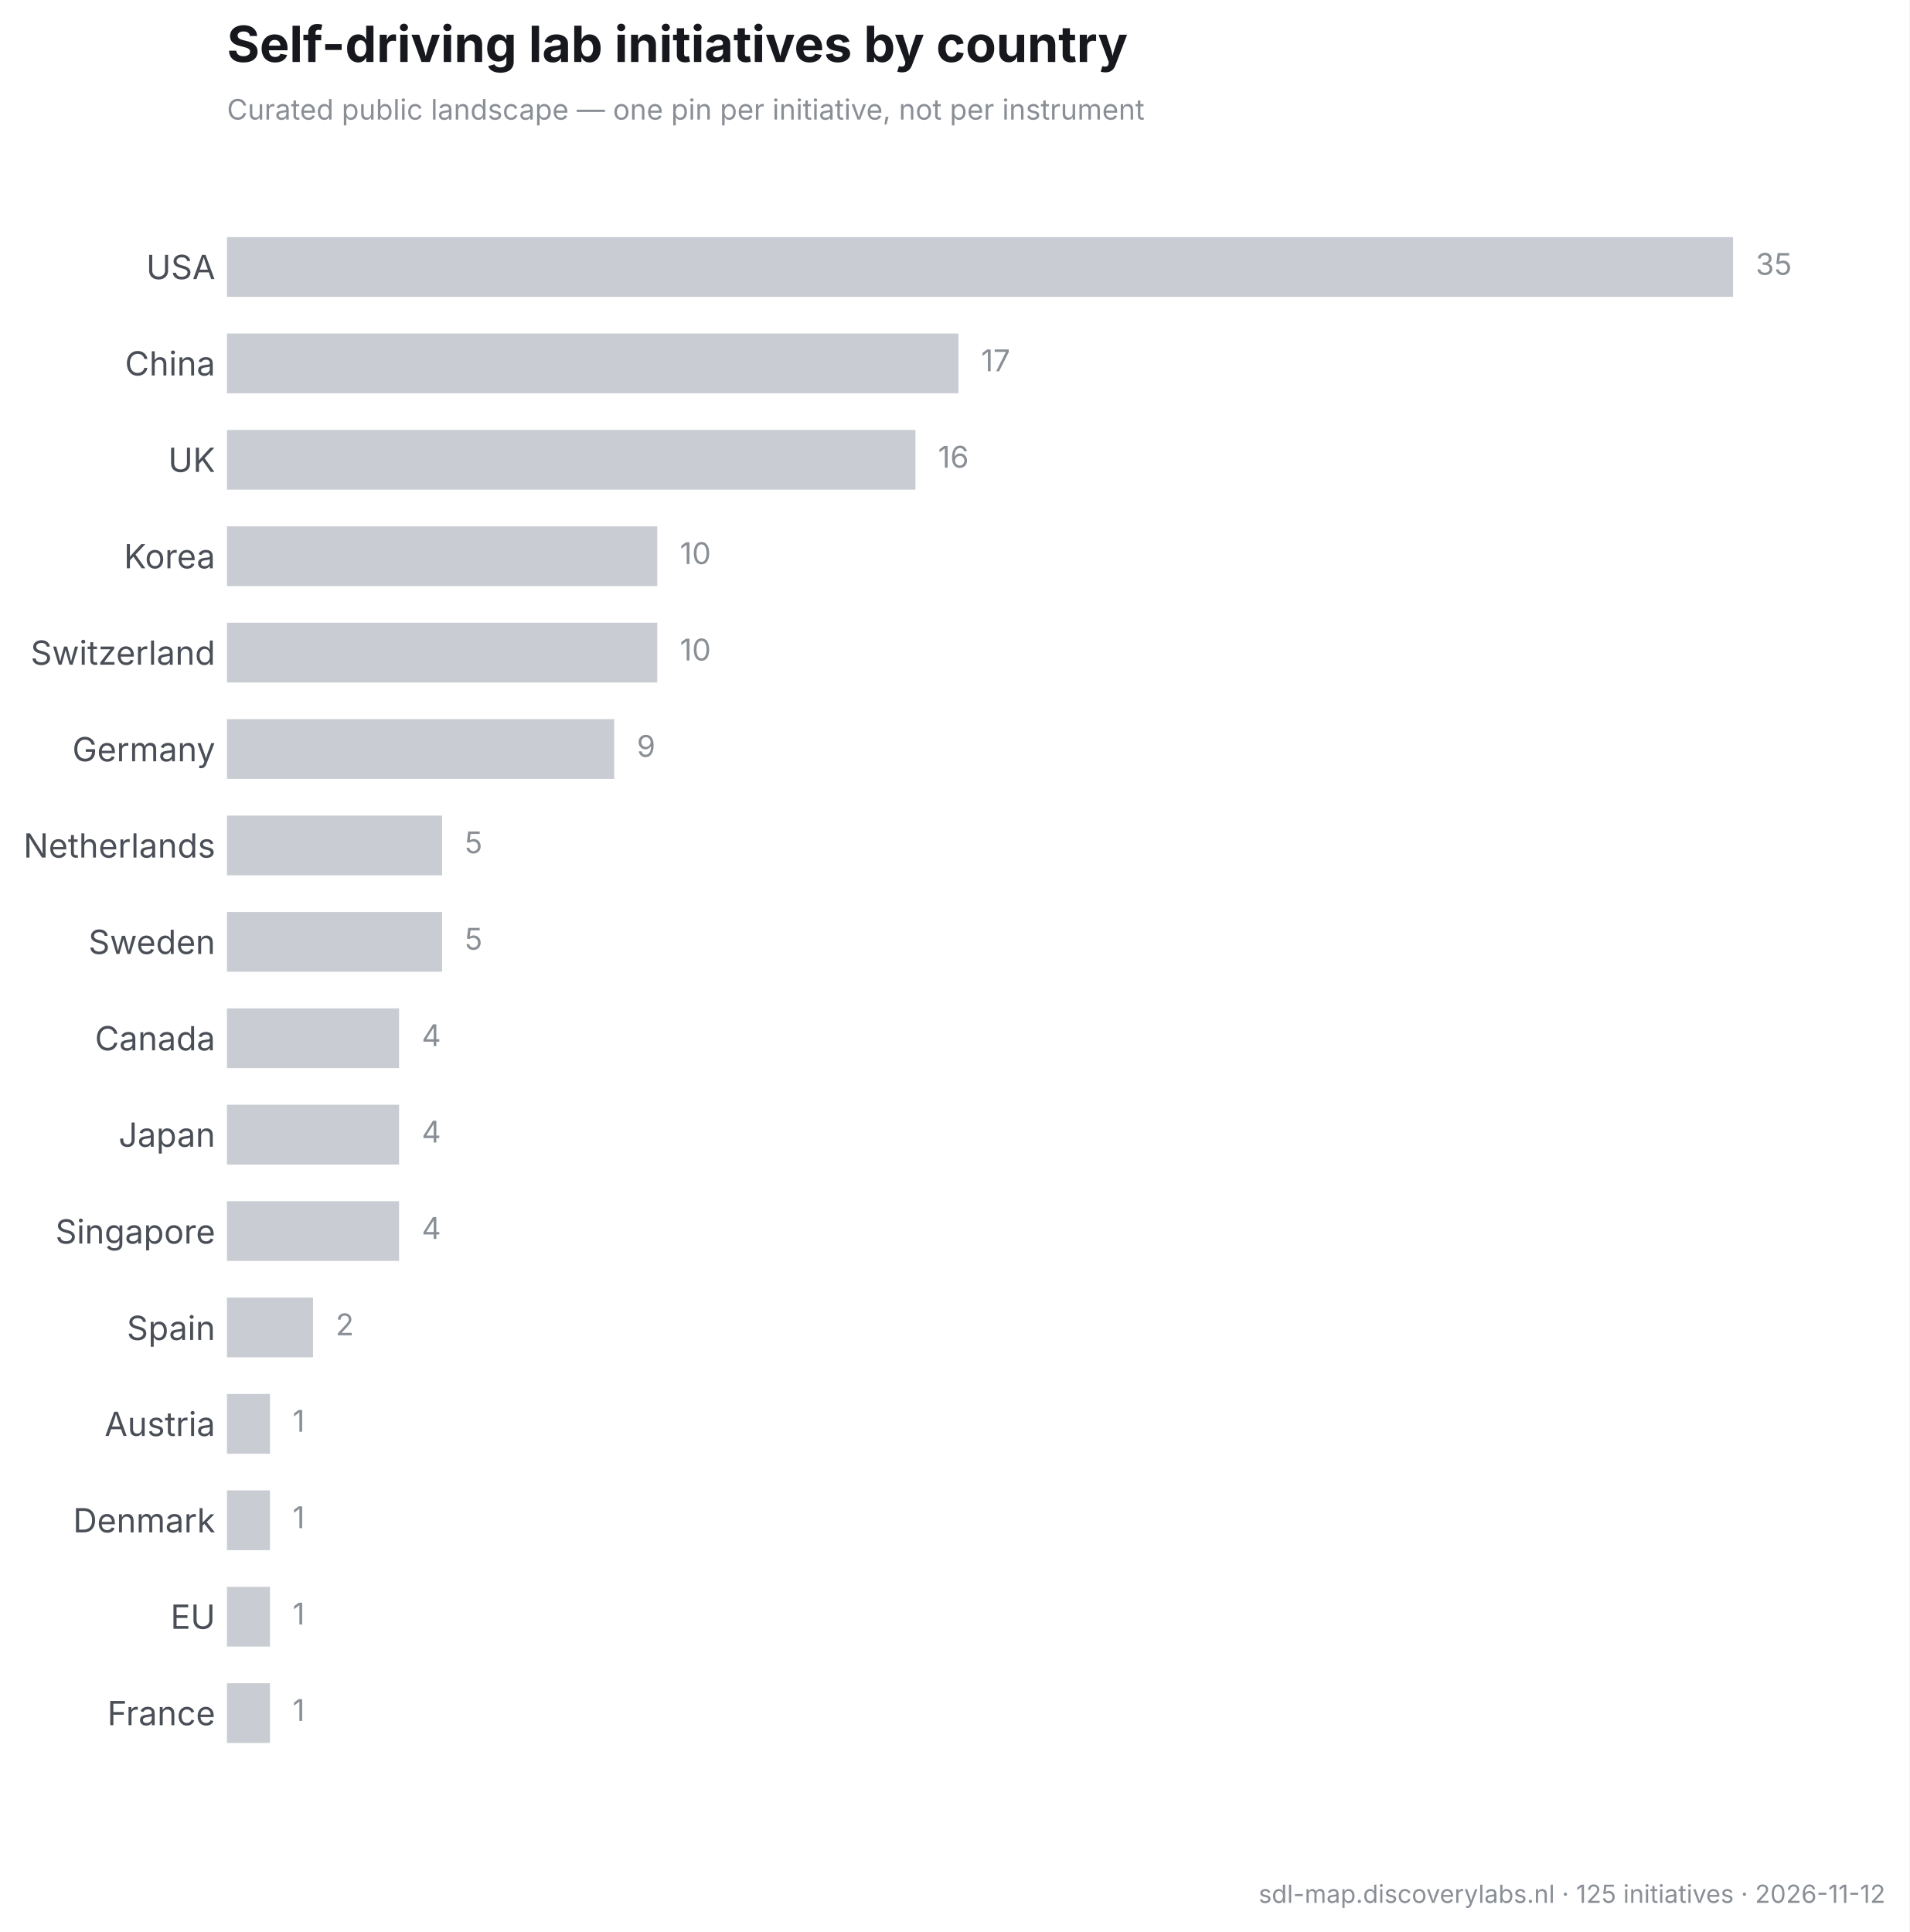
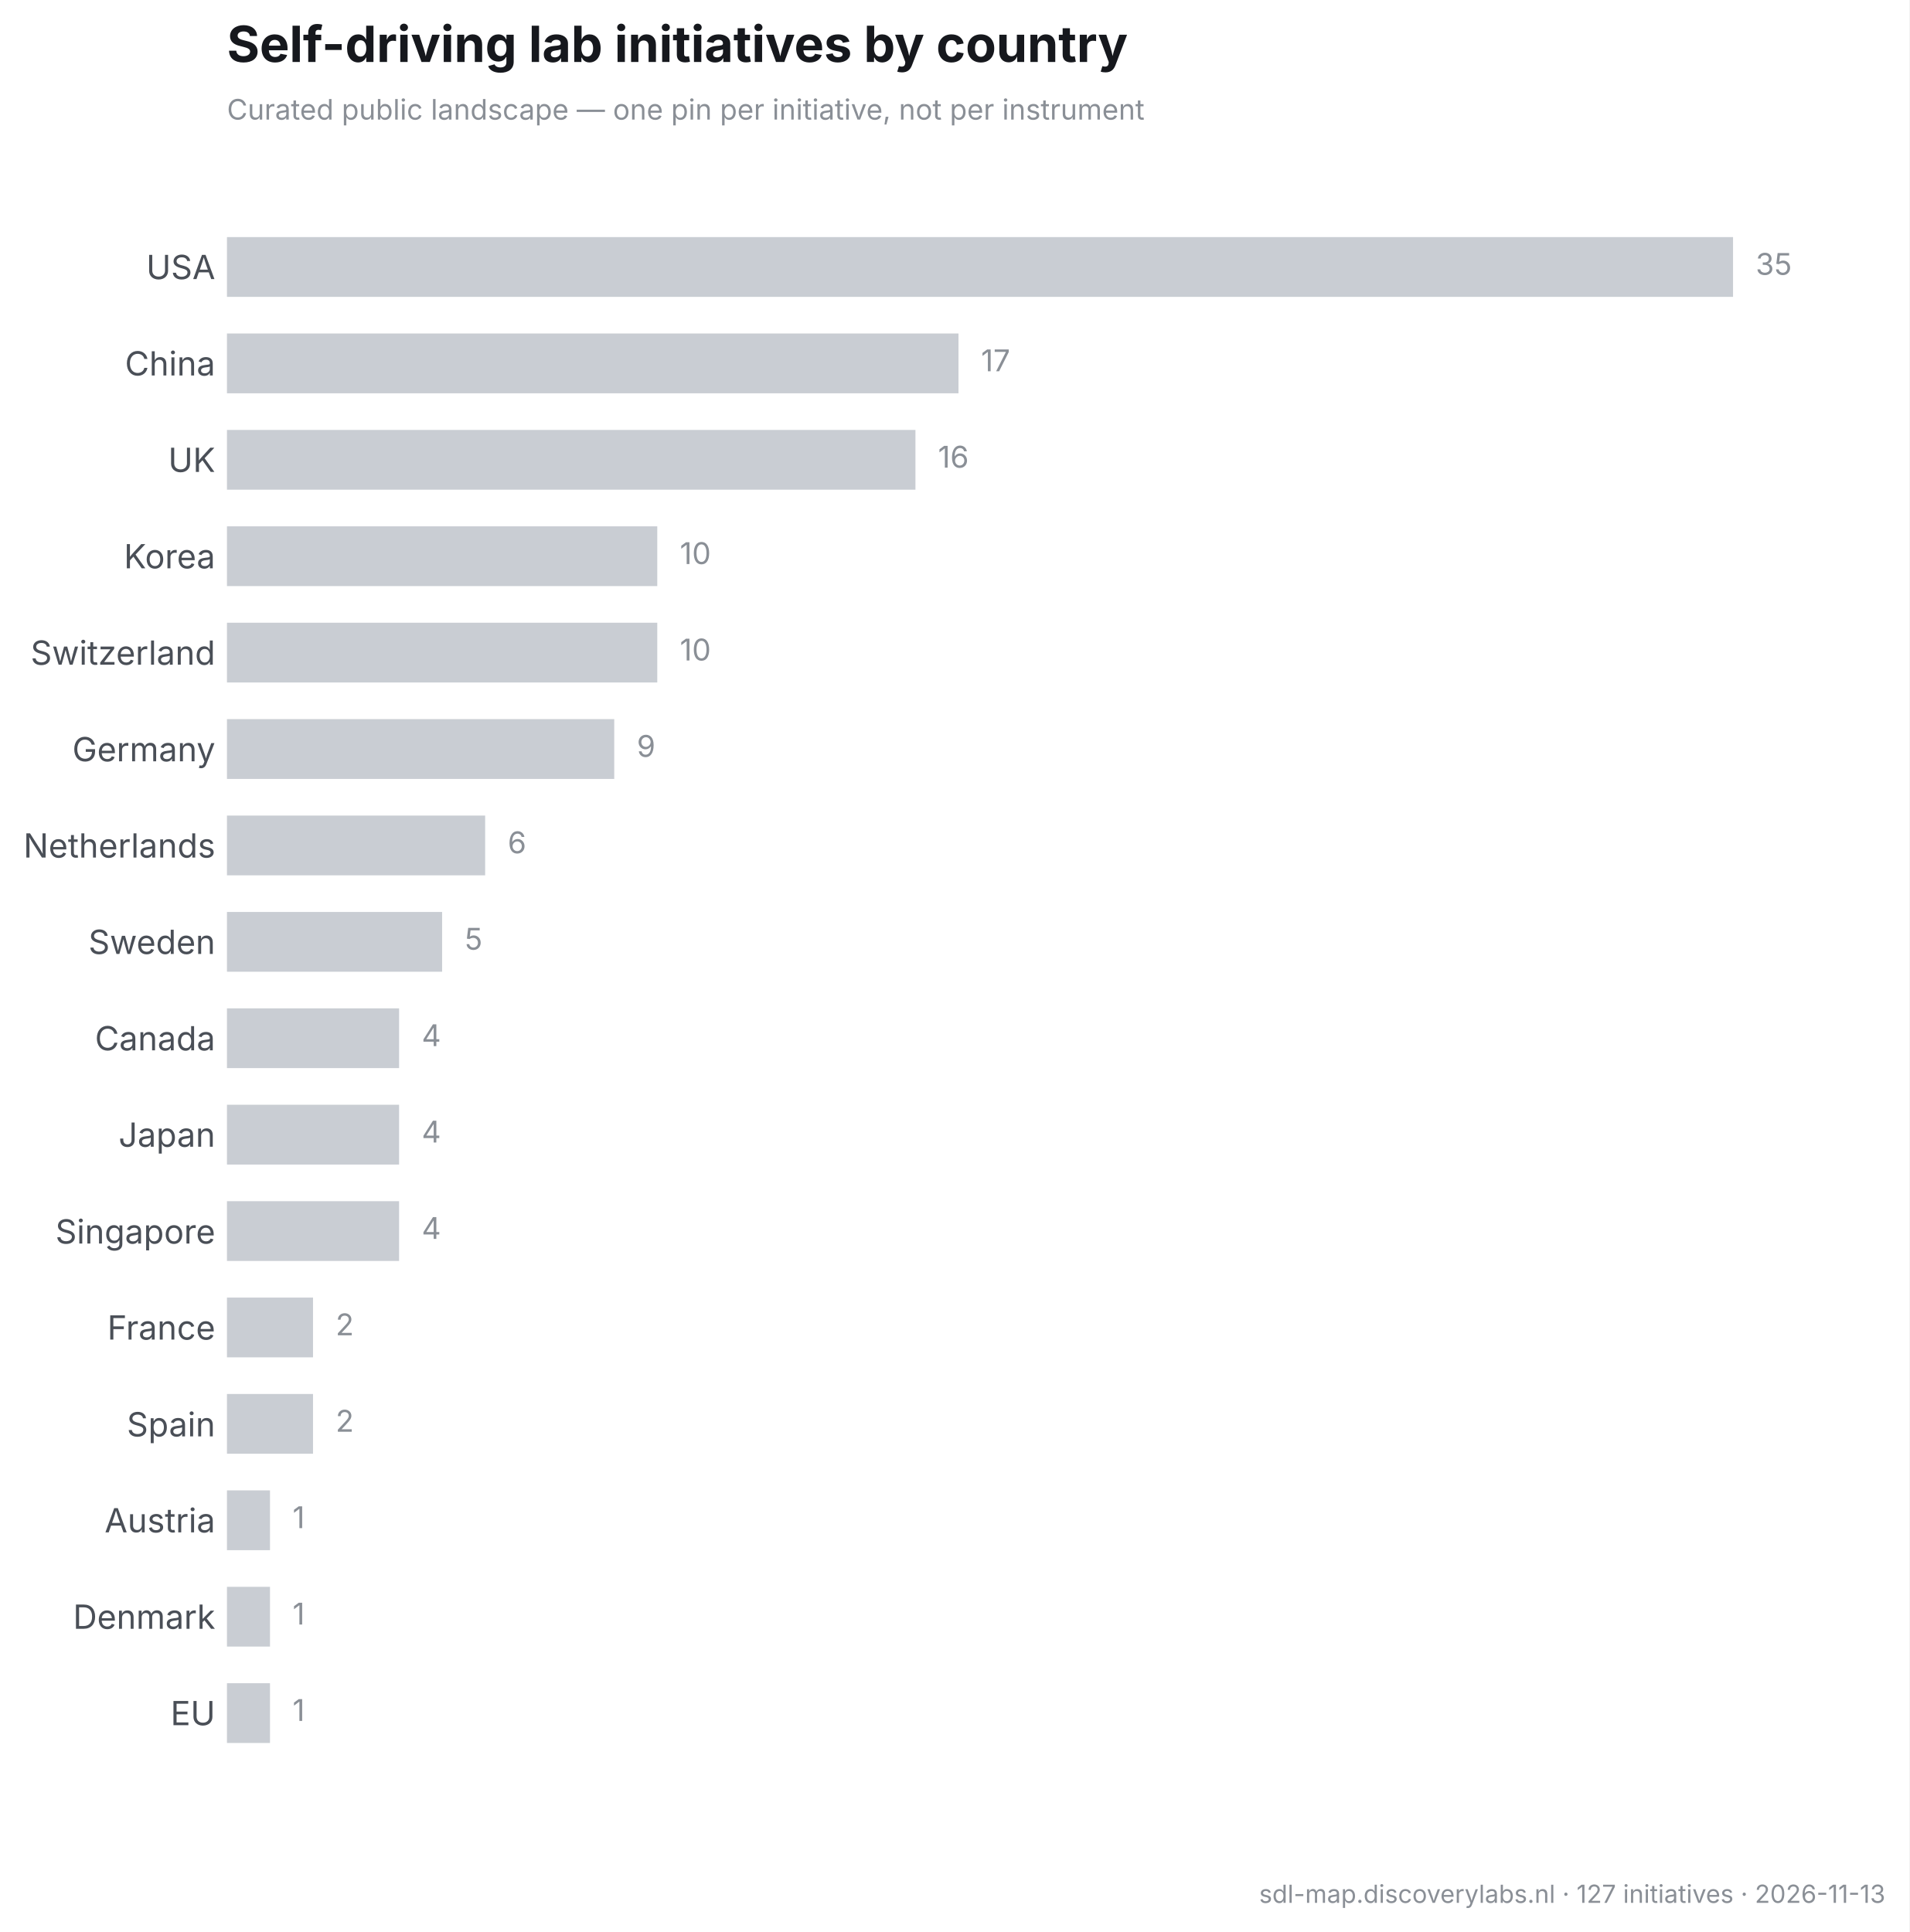
<svg xmlns="http://www.w3.org/2000/svg" width="573.639pt" height="580.576pt" viewBox="0 0 573.639 580.576" version="1.1">
  <defs>
    <style type="text/css">*{stroke-linejoin: round; stroke-linecap: butt}</style>
  </defs>
  <g id="figure_1">
    <g id="patch_1">
      <path d="M 0 580.576  L 573.639 580.576  L 573.639 0  L 0 0  z " style="fill: #ffffff" />
    </g>
    <g id="axes_1">
      <g id="patch_2">
        <path d="M 68.189 546.4  L 561.399 546.4  L 561.399 48.626  L 68.189 48.626  z " style="fill: #ffffff" />
      </g>
      <g id="matplotlib.axis_1" />
      <g id="matplotlib.axis_2">
        <g id="ytick_1">
          <g id="line2d_1" />
          <g id="text_1">
            <text style="font-size: 10px; font-family: 'Inter', 'Helvetica Neue', 'Arial', 'DejaVu Sans', 'Bitstream Vera Sans', 'Computer Modern Sans Serif', 'Lucida Grande', 'Verdana', 'Geneva', 'Lucid', 'Helvetica', 'Avant Garde', sans-serif; text-anchor: end; fill: #4a4f57" x="64.689" y="83.87" transform="rotate(-0 64.68906 83.8703)">USA</text>
          </g>
        </g>
        <g id="ytick_2">
          <g id="line2d_2" />
          <g id="text_2">
            <text style="font-size: 10px; font-family: 'Inter', 'Helvetica Neue', 'Arial', 'DejaVu Sans', 'Bitstream Vera Sans', 'Computer Modern Sans Serif', 'Lucida Grande', 'Verdana', 'Geneva', 'Lucid', 'Helvetica', 'Avant Garde', sans-serif; text-anchor: end; fill: #4a4f57" x="64.689" y="112.841" transform="rotate(-0 64.68906 112.841)">China</text>
          </g>
        </g>
        <g id="ytick_3">
          <g id="line2d_3" />
          <g id="text_3">
            <text style="font-size: 10px; font-family: 'Inter', 'Helvetica Neue', 'Arial', 'DejaVu Sans', 'Bitstream Vera Sans', 'Computer Modern Sans Serif', 'Lucida Grande', 'Verdana', 'Geneva', 'Lucid', 'Helvetica', 'Avant Garde', sans-serif; text-anchor: end; fill: #4a4f57" x="64.689" y="141.812" transform="rotate(-0 64.68906 141.8117)">UK</text>
          </g>
        </g>
        <g id="ytick_4">
          <g id="line2d_4" />
          <g id="text_4">
            <text style="font-size: 10px; font-family: 'Inter', 'Helvetica Neue', 'Arial', 'DejaVu Sans', 'Bitstream Vera Sans', 'Computer Modern Sans Serif', 'Lucida Grande', 'Verdana', 'Geneva', 'Lucid', 'Helvetica', 'Avant Garde', sans-serif; text-anchor: end; fill: #4a4f57" x="64.689" y="170.782" transform="rotate(-0 64.68906 170.7824)">Korea</text>
          </g>
        </g>
        <g id="ytick_5">
          <g id="line2d_5" />
          <g id="text_5">
            <text style="font-size: 10px; font-family: 'Inter', 'Helvetica Neue', 'Arial', 'DejaVu Sans', 'Bitstream Vera Sans', 'Computer Modern Sans Serif', 'Lucida Grande', 'Verdana', 'Geneva', 'Lucid', 'Helvetica', 'Avant Garde', sans-serif; text-anchor: end; fill: #4a4f57" x="64.689" y="199.753" transform="rotate(-0 64.68906 199.7531)">Switzerland</text>
          </g>
        </g>
        <g id="ytick_6">
          <g id="line2d_6" />
          <g id="text_6">
            <text style="font-size: 10px; font-family: 'Inter', 'Helvetica Neue', 'Arial', 'DejaVu Sans', 'Bitstream Vera Sans', 'Computer Modern Sans Serif', 'Lucida Grande', 'Verdana', 'Geneva', 'Lucid', 'Helvetica', 'Avant Garde', sans-serif; text-anchor: end; fill: #4a4f57" x="64.689" y="228.773" transform="rotate(-0 64.68906 228.773)">Germany</text>
          </g>
        </g>
        <g id="ytick_7">
          <g id="line2d_7" />
          <g id="text_7">
            <text style="font-size: 10px; font-family: 'Inter', 'Helvetica Neue', 'Arial', 'DejaVu Sans', 'Bitstream Vera Sans', 'Computer Modern Sans Serif', 'Lucida Grande', 'Verdana', 'Geneva', 'Lucid', 'Helvetica', 'Avant Garde', sans-serif; text-anchor: end; fill: #4a4f57" x="64.689" y="257.694" transform="rotate(-0 64.68906 257.6944)">Netherlands</text>
          </g>
        </g>
        <g id="ytick_8">
          <g id="line2d_8" />
          <g id="text_8">
            <text style="font-size: 10px; font-family: 'Inter', 'Helvetica Neue', 'Arial', 'DejaVu Sans', 'Bitstream Vera Sans', 'Computer Modern Sans Serif', 'Lucida Grande', 'Verdana', 'Geneva', 'Lucid', 'Helvetica', 'Avant Garde', sans-serif; text-anchor: end; fill: #4a4f57" x="64.689" y="286.665" transform="rotate(-0 64.68906 286.6651)">Sweden</text>
          </g>
        </g>
        <g id="ytick_9">
          <g id="line2d_9" />
          <g id="text_9">
            <text style="font-size: 10px; font-family: 'Inter', 'Helvetica Neue', 'Arial', 'DejaVu Sans', 'Bitstream Vera Sans', 'Computer Modern Sans Serif', 'Lucida Grande', 'Verdana', 'Geneva', 'Lucid', 'Helvetica', 'Avant Garde', sans-serif; text-anchor: end; fill: #4a4f57" x="64.689" y="315.636" transform="rotate(-0 64.68906 315.6358)">Canada</text>
          </g>
        </g>
        <g id="ytick_10">
          <g id="line2d_10" />
          <g id="text_10">
            <text style="font-size: 10px; font-family: 'Inter', 'Helvetica Neue', 'Arial', 'DejaVu Sans', 'Bitstream Vera Sans', 'Computer Modern Sans Serif', 'Lucida Grande', 'Verdana', 'Geneva', 'Lucid', 'Helvetica', 'Avant Garde', sans-serif; text-anchor: end; fill: #4a4f57" x="64.689" y="344.607" transform="rotate(-0 64.68906 344.6065)">Japan</text>
          </g>
        </g>
        <g id="ytick_11">
          <g id="line2d_11" />
          <g id="text_11">
            <text style="font-size: 10px; font-family: 'Inter', 'Helvetica Neue', 'Arial', 'DejaVu Sans', 'Bitstream Vera Sans', 'Computer Modern Sans Serif', 'Lucida Grande', 'Verdana', 'Geneva', 'Lucid', 'Helvetica', 'Avant Garde', sans-serif; text-anchor: end; fill: #4a4f57" x="64.689" y="373.697" transform="rotate(-0 64.68906 373.6967)">Singapore</text>
          </g>
        </g>
        <g id="ytick_12">
          <g id="line2d_12" />
          <g id="text_12">
-             <text style="font-size: 10px; font-family: 'Inter', 'Helvetica Neue', 'Arial', 'DejaVu Sans', 'Bitstream Vera Sans', 'Computer Modern Sans Serif', 'Lucida Grande', 'Verdana', 'Geneva', 'Lucid', 'Helvetica', 'Avant Garde', sans-serif; text-anchor: end; fill: #4a4f57" x="64.689" y="402.667" transform="rotate(-0 64.68906 402.6674)">Spain</text>
+             <text style="font-size: 10px; font-family: 'Inter', 'Helvetica Neue', 'Arial', 'DejaVu Sans', 'Bitstream Vera Sans', 'Computer Modern Sans Serif', 'Lucida Grande', 'Verdana', 'Geneva', 'Lucid', 'Helvetica', 'Avant Garde', sans-serif; text-anchor: end; fill: #4a4f57" x="64.689" y="402.548" transform="rotate(-0 64.68906 402.5479)">France</text>
          </g>
        </g>
        <g id="ytick_13">
          <g id="line2d_13" />
          <g id="text_13">
-             <text style="font-size: 10px; font-family: 'Inter', 'Helvetica Neue', 'Arial', 'DejaVu Sans', 'Bitstream Vera Sans', 'Computer Modern Sans Serif', 'Lucida Grande', 'Verdana', 'Geneva', 'Lucid', 'Helvetica', 'Avant Garde', sans-serif; text-anchor: end; fill: #4a4f57" x="64.689" y="431.519" transform="rotate(-0 64.68906 431.5186)">Austria</text>
+             <text style="font-size: 10px; font-family: 'Inter', 'Helvetica Neue', 'Arial', 'DejaVu Sans', 'Bitstream Vera Sans', 'Computer Modern Sans Serif', 'Lucida Grande', 'Verdana', 'Geneva', 'Lucid', 'Helvetica', 'Avant Garde', sans-serif; text-anchor: end; fill: #4a4f57" x="64.689" y="431.638" transform="rotate(-0 64.68906 431.6381)">Spain</text>
          </g>
        </g>
        <g id="ytick_14">
          <g id="line2d_14" />
          <g id="text_14">
-             <text style="font-size: 10px; font-family: 'Inter', 'Helvetica Neue', 'Arial', 'DejaVu Sans', 'Bitstream Vera Sans', 'Computer Modern Sans Serif', 'Lucida Grande', 'Verdana', 'Geneva', 'Lucid', 'Helvetica', 'Avant Garde', sans-serif; text-anchor: end; fill: #4a4f57" x="64.689" y="460.489" transform="rotate(-0 64.68906 460.4893)">Denmark</text>
+             <text style="font-size: 10px; font-family: 'Inter', 'Helvetica Neue', 'Arial', 'DejaVu Sans', 'Bitstream Vera Sans', 'Computer Modern Sans Serif', 'Lucida Grande', 'Verdana', 'Geneva', 'Lucid', 'Helvetica', 'Avant Garde', sans-serif; text-anchor: end; fill: #4a4f57" x="64.689" y="460.489" transform="rotate(-0 64.68906 460.4893)">Austria</text>
          </g>
        </g>
        <g id="ytick_15">
          <g id="line2d_15" />
          <g id="text_15">
-             <text style="font-size: 10px; font-family: 'Inter', 'Helvetica Neue', 'Arial', 'DejaVu Sans', 'Bitstream Vera Sans', 'Computer Modern Sans Serif', 'Lucida Grande', 'Verdana', 'Geneva', 'Lucid', 'Helvetica', 'Avant Garde', sans-serif; text-anchor: end; fill: #4a4f57" x="64.689" y="489.46" transform="rotate(-0 64.68906 489.46)">EU</text>
+             <text style="font-size: 10px; font-family: 'Inter', 'Helvetica Neue', 'Arial', 'DejaVu Sans', 'Bitstream Vera Sans', 'Computer Modern Sans Serif', 'Lucida Grande', 'Verdana', 'Geneva', 'Lucid', 'Helvetica', 'Avant Garde', sans-serif; text-anchor: end; fill: #4a4f57" x="64.689" y="489.46" transform="rotate(-0 64.68906 489.46)">Denmark</text>
          </g>
        </g>
        <g id="ytick_16">
          <g id="line2d_16" />
          <g id="text_16">
-             <text style="font-size: 10px; font-family: 'Inter', 'Helvetica Neue', 'Arial', 'DejaVu Sans', 'Bitstream Vera Sans', 'Computer Modern Sans Serif', 'Lucida Grande', 'Verdana', 'Geneva', 'Lucid', 'Helvetica', 'Avant Garde', sans-serif; text-anchor: end; fill: #4a4f57" x="64.689" y="518.431" transform="rotate(-0 64.68906 518.4307)">France</text>
+             <text style="font-size: 10px; font-family: 'Inter', 'Helvetica Neue', 'Arial', 'DejaVu Sans', 'Bitstream Vera Sans', 'Computer Modern Sans Serif', 'Lucida Grande', 'Verdana', 'Geneva', 'Lucid', 'Helvetica', 'Avant Garde', sans-serif; text-anchor: end; fill: #4a4f57" x="64.689" y="518.431" transform="rotate(-0 64.68906 518.4307)">EU</text>
          </g>
        </g>
      </g>
      <g id="patch_3">
-         <path d="M 68.189 71.252  L 520.675 71.252  L 520.675 89.214  L 68.189 89.214  z " clip-path="url(#p400f27b2d8)" style="fill: #c9cdd3" />
+         <path d="M 68.189 71.252  L 520.675 71.252  L 520.675 89.214  L 68.189 89.214  z " clip-path="url(#p08b4f45f93)" style="fill: #c9cdd3" />
      </g>
      <g id="patch_4">
-         <path d="M 68.189 100.223  L 287.968 100.223  L 287.968 118.184  L 68.189 118.184  z " clip-path="url(#p400f27b2d8)" style="fill: #c9cdd3" />
+         <path d="M 68.189 100.223  L 287.968 100.223  L 287.968 118.184  L 68.189 118.184  z " clip-path="url(#p08b4f45f93)" style="fill: #c9cdd3" />
      </g>
      <g id="patch_5">
-         <path d="M 68.189 129.193  L 275.04 129.193  L 275.04 147.155  L 68.189 147.155  z " clip-path="url(#p400f27b2d8)" style="fill: #c9cdd3" />
+         <path d="M 68.189 129.193  L 275.04 129.193  L 275.04 147.155  L 68.189 147.155  z " clip-path="url(#p08b4f45f93)" style="fill: #c9cdd3" />
      </g>
      <g id="patch_6">
-         <path d="M 68.189 158.164  L 197.471 158.164  L 197.471 176.126  L 68.189 176.126  z " clip-path="url(#p400f27b2d8)" style="fill: #c9cdd3" />
+         <path d="M 68.189 158.164  L 197.471 158.164  L 197.471 176.126  L 68.189 176.126  z " clip-path="url(#p08b4f45f93)" style="fill: #c9cdd3" />
      </g>
      <g id="patch_7">
-         <path d="M 68.189 187.135  L 197.471 187.135  L 197.471 205.096  L 68.189 205.096  z " clip-path="url(#p400f27b2d8)" style="fill: #c9cdd3" />
+         <path d="M 68.189 187.135  L 197.471 187.135  L 197.471 205.096  L 68.189 205.096  z " clip-path="url(#p08b4f45f93)" style="fill: #c9cdd3" />
      </g>
      <g id="patch_8">
-         <path d="M 68.189 216.105  L 184.543 216.105  L 184.543 234.067  L 68.189 234.067  z " clip-path="url(#p400f27b2d8)" style="fill: #c9cdd3" />
+         <path d="M 68.189 216.105  L 184.543 216.105  L 184.543 234.067  L 68.189 234.067  z " clip-path="url(#p08b4f45f93)" style="fill: #c9cdd3" />
      </g>
      <g id="patch_9">
-         <path d="M 68.189 245.076  L 132.83 245.076  L 132.83 263.038  L 68.189 263.038  z " clip-path="url(#p400f27b2d8)" style="fill: #c9cdd3" />
+         <path d="M 68.189 245.076  L 145.758 245.076  L 145.758 263.038  L 68.189 263.038  z " clip-path="url(#p08b4f45f93)" style="fill: #c9cdd3" />
      </g>
      <g id="patch_10">
-         <path d="M 68.189 274.047  L 132.83 274.047  L 132.83 292.009  L 68.189 292.009  z " clip-path="url(#p400f27b2d8)" style="fill: #c9cdd3" />
+         <path d="M 68.189 274.047  L 132.83 274.047  L 132.83 292.009  L 68.189 292.009  z " clip-path="url(#p08b4f45f93)" style="fill: #c9cdd3" />
      </g>
      <g id="patch_11">
-         <path d="M 68.189 303.017  L 119.902 303.017  L 119.902 320.979  L 68.189 320.979  z " clip-path="url(#p400f27b2d8)" style="fill: #c9cdd3" />
+         <path d="M 68.189 303.017  L 119.902 303.017  L 119.902 320.979  L 68.189 320.979  z " clip-path="url(#p08b4f45f93)" style="fill: #c9cdd3" />
      </g>
      <g id="patch_12">
-         <path d="M 68.189 331.988  L 119.902 331.988  L 119.902 349.95  L 68.189 349.95  z " clip-path="url(#p400f27b2d8)" style="fill: #c9cdd3" />
+         <path d="M 68.189 331.988  L 119.902 331.988  L 119.902 349.95  L 68.189 349.95  z " clip-path="url(#p08b4f45f93)" style="fill: #c9cdd3" />
      </g>
      <g id="patch_13">
-         <path d="M 68.189 360.959  L 119.902 360.959  L 119.902 378.921  L 68.189 378.921  z " clip-path="url(#p400f27b2d8)" style="fill: #c9cdd3" />
+         <path d="M 68.189 360.959  L 119.902 360.959  L 119.902 378.921  L 68.189 378.921  z " clip-path="url(#p08b4f45f93)" style="fill: #c9cdd3" />
      </g>
      <g id="patch_14">
-         <path d="M 68.189 389.929  L 94.045 389.929  L 94.045 407.891  L 68.189 407.891  z " clip-path="url(#p400f27b2d8)" style="fill: #c9cdd3" />
+         <path d="M 68.189 389.929  L 94.045 389.929  L 94.045 407.891  L 68.189 407.891  z " clip-path="url(#p08b4f45f93)" style="fill: #c9cdd3" />
      </g>
      <g id="patch_15">
-         <path d="M 68.189 418.9  L 81.117 418.9  L 81.117 436.862  L 68.189 436.862  z " clip-path="url(#p400f27b2d8)" style="fill: #c9cdd3" />
+         <path d="M 68.189 418.9  L 94.045 418.9  L 94.045 436.862  L 68.189 436.862  z " clip-path="url(#p08b4f45f93)" style="fill: #c9cdd3" />
      </g>
      <g id="patch_16">
-         <path d="M 68.189 447.871  L 81.117 447.871  L 81.117 465.833  L 68.189 465.833  z " clip-path="url(#p400f27b2d8)" style="fill: #c9cdd3" />
+         <path d="M 68.189 447.871  L 81.117 447.871  L 81.117 465.833  L 68.189 465.833  z " clip-path="url(#p08b4f45f93)" style="fill: #c9cdd3" />
      </g>
      <g id="patch_17">
-         <path d="M 68.189 476.842  L 81.117 476.842  L 81.117 494.803  L 68.189 494.803  z " clip-path="url(#p400f27b2d8)" style="fill: #c9cdd3" />
+         <path d="M 68.189 476.842  L 81.117 476.842  L 81.117 494.803  L 68.189 494.803  z " clip-path="url(#p08b4f45f93)" style="fill: #c9cdd3" />
      </g>
      <g id="patch_18">
-         <path d="M 68.189 505.812  L 81.117 505.812  L 81.117 523.774  L 68.189 523.774  z " clip-path="url(#p400f27b2d8)" style="fill: #c9cdd3" />
+         <path d="M 68.189 505.812  L 81.117 505.812  L 81.117 523.774  L 68.189 523.774  z " clip-path="url(#p08b4f45f93)" style="fill: #c9cdd3" />
      </g>
      <g id="text_17">
        <text style="font-size: 9px; font-family: 'Inter', 'Helvetica Neue', 'Arial', 'DejaVu Sans', 'Bitstream Vera Sans', 'Computer Modern Sans Serif', 'Lucida Grande', 'Verdana', 'Geneva', 'Lucid', 'Helvetica', 'Avant Garde', sans-serif; text-anchor: start; fill: #8a8f96" x="527.463" y="82.588" transform="rotate(-0 527.4626 82.58827)">35</text>
      </g>
      <g id="text_18">
        <text style="font-size: 9px; font-family: 'Inter', 'Helvetica Neue', 'Arial', 'DejaVu Sans', 'Bitstream Vera Sans', 'Computer Modern Sans Serif', 'Lucida Grande', 'Verdana', 'Geneva', 'Lucid', 'Helvetica', 'Avant Garde', sans-serif; text-anchor: start; fill: #8a8f96" x="294.755" y="111.559" transform="rotate(-0 294.7554 111.559)">17</text>
      </g>
      <g id="text_19">
        <text style="font-size: 9px; font-family: 'Inter', 'Helvetica Neue', 'Arial', 'DejaVu Sans', 'Bitstream Vera Sans', 'Computer Modern Sans Serif', 'Lucida Grande', 'Verdana', 'Geneva', 'Lucid', 'Helvetica', 'Avant Garde', sans-serif; text-anchor: start; fill: #8a8f96" x="281.827" y="140.53" transform="rotate(-0 281.8272 140.5297)">16</text>
      </g>
      <g id="text_20">
        <text style="font-size: 9px; font-family: 'Inter', 'Helvetica Neue', 'Arial', 'DejaVu Sans', 'Bitstream Vera Sans', 'Computer Modern Sans Serif', 'Lucida Grande', 'Verdana', 'Geneva', 'Lucid', 'Helvetica', 'Avant Garde', sans-serif; text-anchor: start; fill: #8a8f96" x="204.258" y="169.5" transform="rotate(-0 204.2581 169.5003)">10</text>
      </g>
      <g id="text_21">
        <text style="font-size: 9px; font-family: 'Inter', 'Helvetica Neue', 'Arial', 'DejaVu Sans', 'Bitstream Vera Sans', 'Computer Modern Sans Serif', 'Lucida Grande', 'Verdana', 'Geneva', 'Lucid', 'Helvetica', 'Avant Garde', sans-serif; text-anchor: start; fill: #8a8f96" x="204.258" y="198.471" transform="rotate(-0 204.2581 198.471)">10</text>
      </g>
      <g id="text_22">
        <text style="font-size: 9px; font-family: 'Inter', 'Helvetica Neue', 'Arial', 'DejaVu Sans', 'Bitstream Vera Sans', 'Computer Modern Sans Serif', 'Lucida Grande', 'Verdana', 'Geneva', 'Lucid', 'Helvetica', 'Avant Garde', sans-serif; text-anchor: start; fill: #8a8f96" x="191.33" y="227.442" transform="rotate(-0 191.33 227.4417)">9</text>
      </g>
      <g id="text_23">
-         <text style="font-size: 9px; font-family: 'Inter', 'Helvetica Neue', 'Arial', 'DejaVu Sans', 'Bitstream Vera Sans', 'Computer Modern Sans Serif', 'Lucida Grande', 'Verdana', 'Geneva', 'Lucid', 'Helvetica', 'Avant Garde', sans-serif; text-anchor: start; fill: #8a8f96" x="139.617" y="256.412" transform="rotate(-0 139.6172 256.4124)">5</text>
+         <text style="font-size: 9px; font-family: 'Inter', 'Helvetica Neue', 'Arial', 'DejaVu Sans', 'Bitstream Vera Sans', 'Computer Modern Sans Serif', 'Lucida Grande', 'Verdana', 'Geneva', 'Lucid', 'Helvetica', 'Avant Garde', sans-serif; text-anchor: start; fill: #8a8f96" x="152.545" y="256.412" transform="rotate(-0 152.5454 256.4124)">6</text>
      </g>
      <g id="text_24">
        <text style="font-size: 9px; font-family: 'Inter', 'Helvetica Neue', 'Arial', 'DejaVu Sans', 'Bitstream Vera Sans', 'Computer Modern Sans Serif', 'Lucida Grande', 'Verdana', 'Geneva', 'Lucid', 'Helvetica', 'Avant Garde', sans-serif; text-anchor: start; fill: #8a8f96" x="139.617" y="285.383" transform="rotate(-0 139.6172 285.3831)">5</text>
      </g>
      <g id="text_25">
        <text style="font-size: 9px; font-family: 'Inter', 'Helvetica Neue', 'Arial', 'DejaVu Sans', 'Bitstream Vera Sans', 'Computer Modern Sans Serif', 'Lucida Grande', 'Verdana', 'Geneva', 'Lucid', 'Helvetica', 'Avant Garde', sans-serif; text-anchor: start; fill: #8a8f96" x="126.689" y="314.354" transform="rotate(-0 126.6891 314.3538)">4</text>
      </g>
      <g id="text_26">
        <text style="font-size: 9px; font-family: 'Inter', 'Helvetica Neue', 'Arial', 'DejaVu Sans', 'Bitstream Vera Sans', 'Computer Modern Sans Serif', 'Lucida Grande', 'Verdana', 'Geneva', 'Lucid', 'Helvetica', 'Avant Garde', sans-serif; text-anchor: start; fill: #8a8f96" x="126.689" y="343.324" transform="rotate(-0 126.6891 343.3245)">4</text>
      </g>
      <g id="text_27">
        <text style="font-size: 9px; font-family: 'Inter', 'Helvetica Neue', 'Arial', 'DejaVu Sans', 'Bitstream Vera Sans', 'Computer Modern Sans Serif', 'Lucida Grande', 'Verdana', 'Geneva', 'Lucid', 'Helvetica', 'Avant Garde', sans-serif; text-anchor: start; fill: #8a8f96" x="126.689" y="372.295" transform="rotate(-0 126.6891 372.2952)">4</text>
      </g>
      <g id="text_28">
        <text style="font-size: 9px; font-family: 'Inter', 'Helvetica Neue', 'Arial', 'DejaVu Sans', 'Bitstream Vera Sans', 'Computer Modern Sans Serif', 'Lucida Grande', 'Verdana', 'Geneva', 'Lucid', 'Helvetica', 'Avant Garde', sans-serif; text-anchor: start; fill: #8a8f96" x="100.833" y="401.266" transform="rotate(-0 100.8327 401.2659)">2</text>
      </g>
      <g id="text_29">
-         <text style="font-size: 9px; font-family: 'Inter', 'Helvetica Neue', 'Arial', 'DejaVu Sans', 'Bitstream Vera Sans', 'Computer Modern Sans Serif', 'Lucida Grande', 'Verdana', 'Geneva', 'Lucid', 'Helvetica', 'Avant Garde', sans-serif; text-anchor: start; fill: #8a8f96" x="87.905" y="430.237" transform="rotate(-0 87.90453 430.2366)">1</text>
+         <text style="font-size: 9px; font-family: 'Inter', 'Helvetica Neue', 'Arial', 'DejaVu Sans', 'Bitstream Vera Sans', 'Computer Modern Sans Serif', 'Lucida Grande', 'Verdana', 'Geneva', 'Lucid', 'Helvetica', 'Avant Garde', sans-serif; text-anchor: start; fill: #8a8f96" x="100.833" y="430.237" transform="rotate(-0 100.8327 430.2366)">2</text>
      </g>
      <g id="text_30">
        <text style="font-size: 9px; font-family: 'Inter', 'Helvetica Neue', 'Arial', 'DejaVu Sans', 'Bitstream Vera Sans', 'Computer Modern Sans Serif', 'Lucida Grande', 'Verdana', 'Geneva', 'Lucid', 'Helvetica', 'Avant Garde', sans-serif; text-anchor: start; fill: #8a8f96" x="87.905" y="459.207" transform="rotate(-0 87.90453 459.2072)">1</text>
      </g>
      <g id="text_31">
        <text style="font-size: 9px; font-family: 'Inter', 'Helvetica Neue', 'Arial', 'DejaVu Sans', 'Bitstream Vera Sans', 'Computer Modern Sans Serif', 'Lucida Grande', 'Verdana', 'Geneva', 'Lucid', 'Helvetica', 'Avant Garde', sans-serif; text-anchor: start; fill: #8a8f96" x="87.905" y="488.178" transform="rotate(-0 87.90453 488.1779)">1</text>
      </g>
      <g id="text_32">
        <text style="font-size: 9px; font-family: 'Inter', 'Helvetica Neue', 'Arial', 'DejaVu Sans', 'Bitstream Vera Sans', 'Computer Modern Sans Serif', 'Lucida Grande', 'Verdana', 'Geneva', 'Lucid', 'Helvetica', 'Avant Garde', sans-serif; text-anchor: start; fill: #8a8f96" x="87.905" y="517.149" transform="rotate(-0 87.90453 517.1486)">1</text>
      </g>
      <g id="text_33">
        <text style="font-size: 8.5px; font-family: 'Inter', 'Helvetica Neue', 'Arial', 'DejaVu Sans', 'Bitstream Vera Sans', 'Computer Modern Sans Serif', 'Lucida Grande', 'Verdana', 'Geneva', 'Lucid', 'Helvetica', 'Avant Garde', sans-serif; text-anchor: start; fill: #8a8f96" x="68.189" y="35.94" transform="rotate(-0 68.18906 35.94021)">Curated public landscape — one pin per initiative, not per instrument</text>
      </g>
      <g id="text_34">
        <text style="font-weight: 650; font-size: 15px; font-family: 'Inter', 'Helvetica Neue', 'Arial', 'DejaVu Sans', 'Bitstream Vera Sans', 'Computer Modern Sans Serif', 'Lucida Grande', 'Verdana', 'Geneva', 'Lucid', 'Helvetica', 'Avant Garde', sans-serif; text-anchor: start; fill: #16181d" x="68.189" y="18.626" transform="rotate(-0 68.18906 18.62578)">Self-driving lab initiatives by country</text>
      </g>
    </g>
    <g id="text_35">
-       <text style="font-size: 7.5px; font-family: 'Inter', 'Helvetica Neue', 'Arial', 'DejaVu Sans', 'Bitstream Vera Sans', 'Computer Modern Sans Serif', 'Lucida Grande', 'Verdana', 'Geneva', 'Lucid', 'Helvetica', 'Avant Garde', sans-serif; text-anchor: end; fill: #8a8f96" x="566.439" y="571.816" transform="rotate(-0 566.4391 571.8162)">sdl-map.discoverylabs.nl · 125 initiatives · 2026-11-12</text>
+       <text style="font-size: 7.5px; font-family: 'Inter', 'Helvetica Neue', 'Arial', 'DejaVu Sans', 'Bitstream Vera Sans', 'Computer Modern Sans Serif', 'Lucida Grande', 'Verdana', 'Geneva', 'Lucid', 'Helvetica', 'Avant Garde', sans-serif; text-anchor: end; fill: #8a8f96" x="566.439" y="571.816" transform="rotate(-0 566.4391 571.8162)">sdl-map.discoverylabs.nl · 127 initiatives · 2026-11-13</text>
    </g>
  </g>
  <defs>
-     <clipPath id="p400f27b2d8">
+     <clipPath id="p08b4f45f93">
      <rect x="68.189" y="48.626" width="493.21" height="497.774" />
    </clipPath>
  </defs>
</svg>
